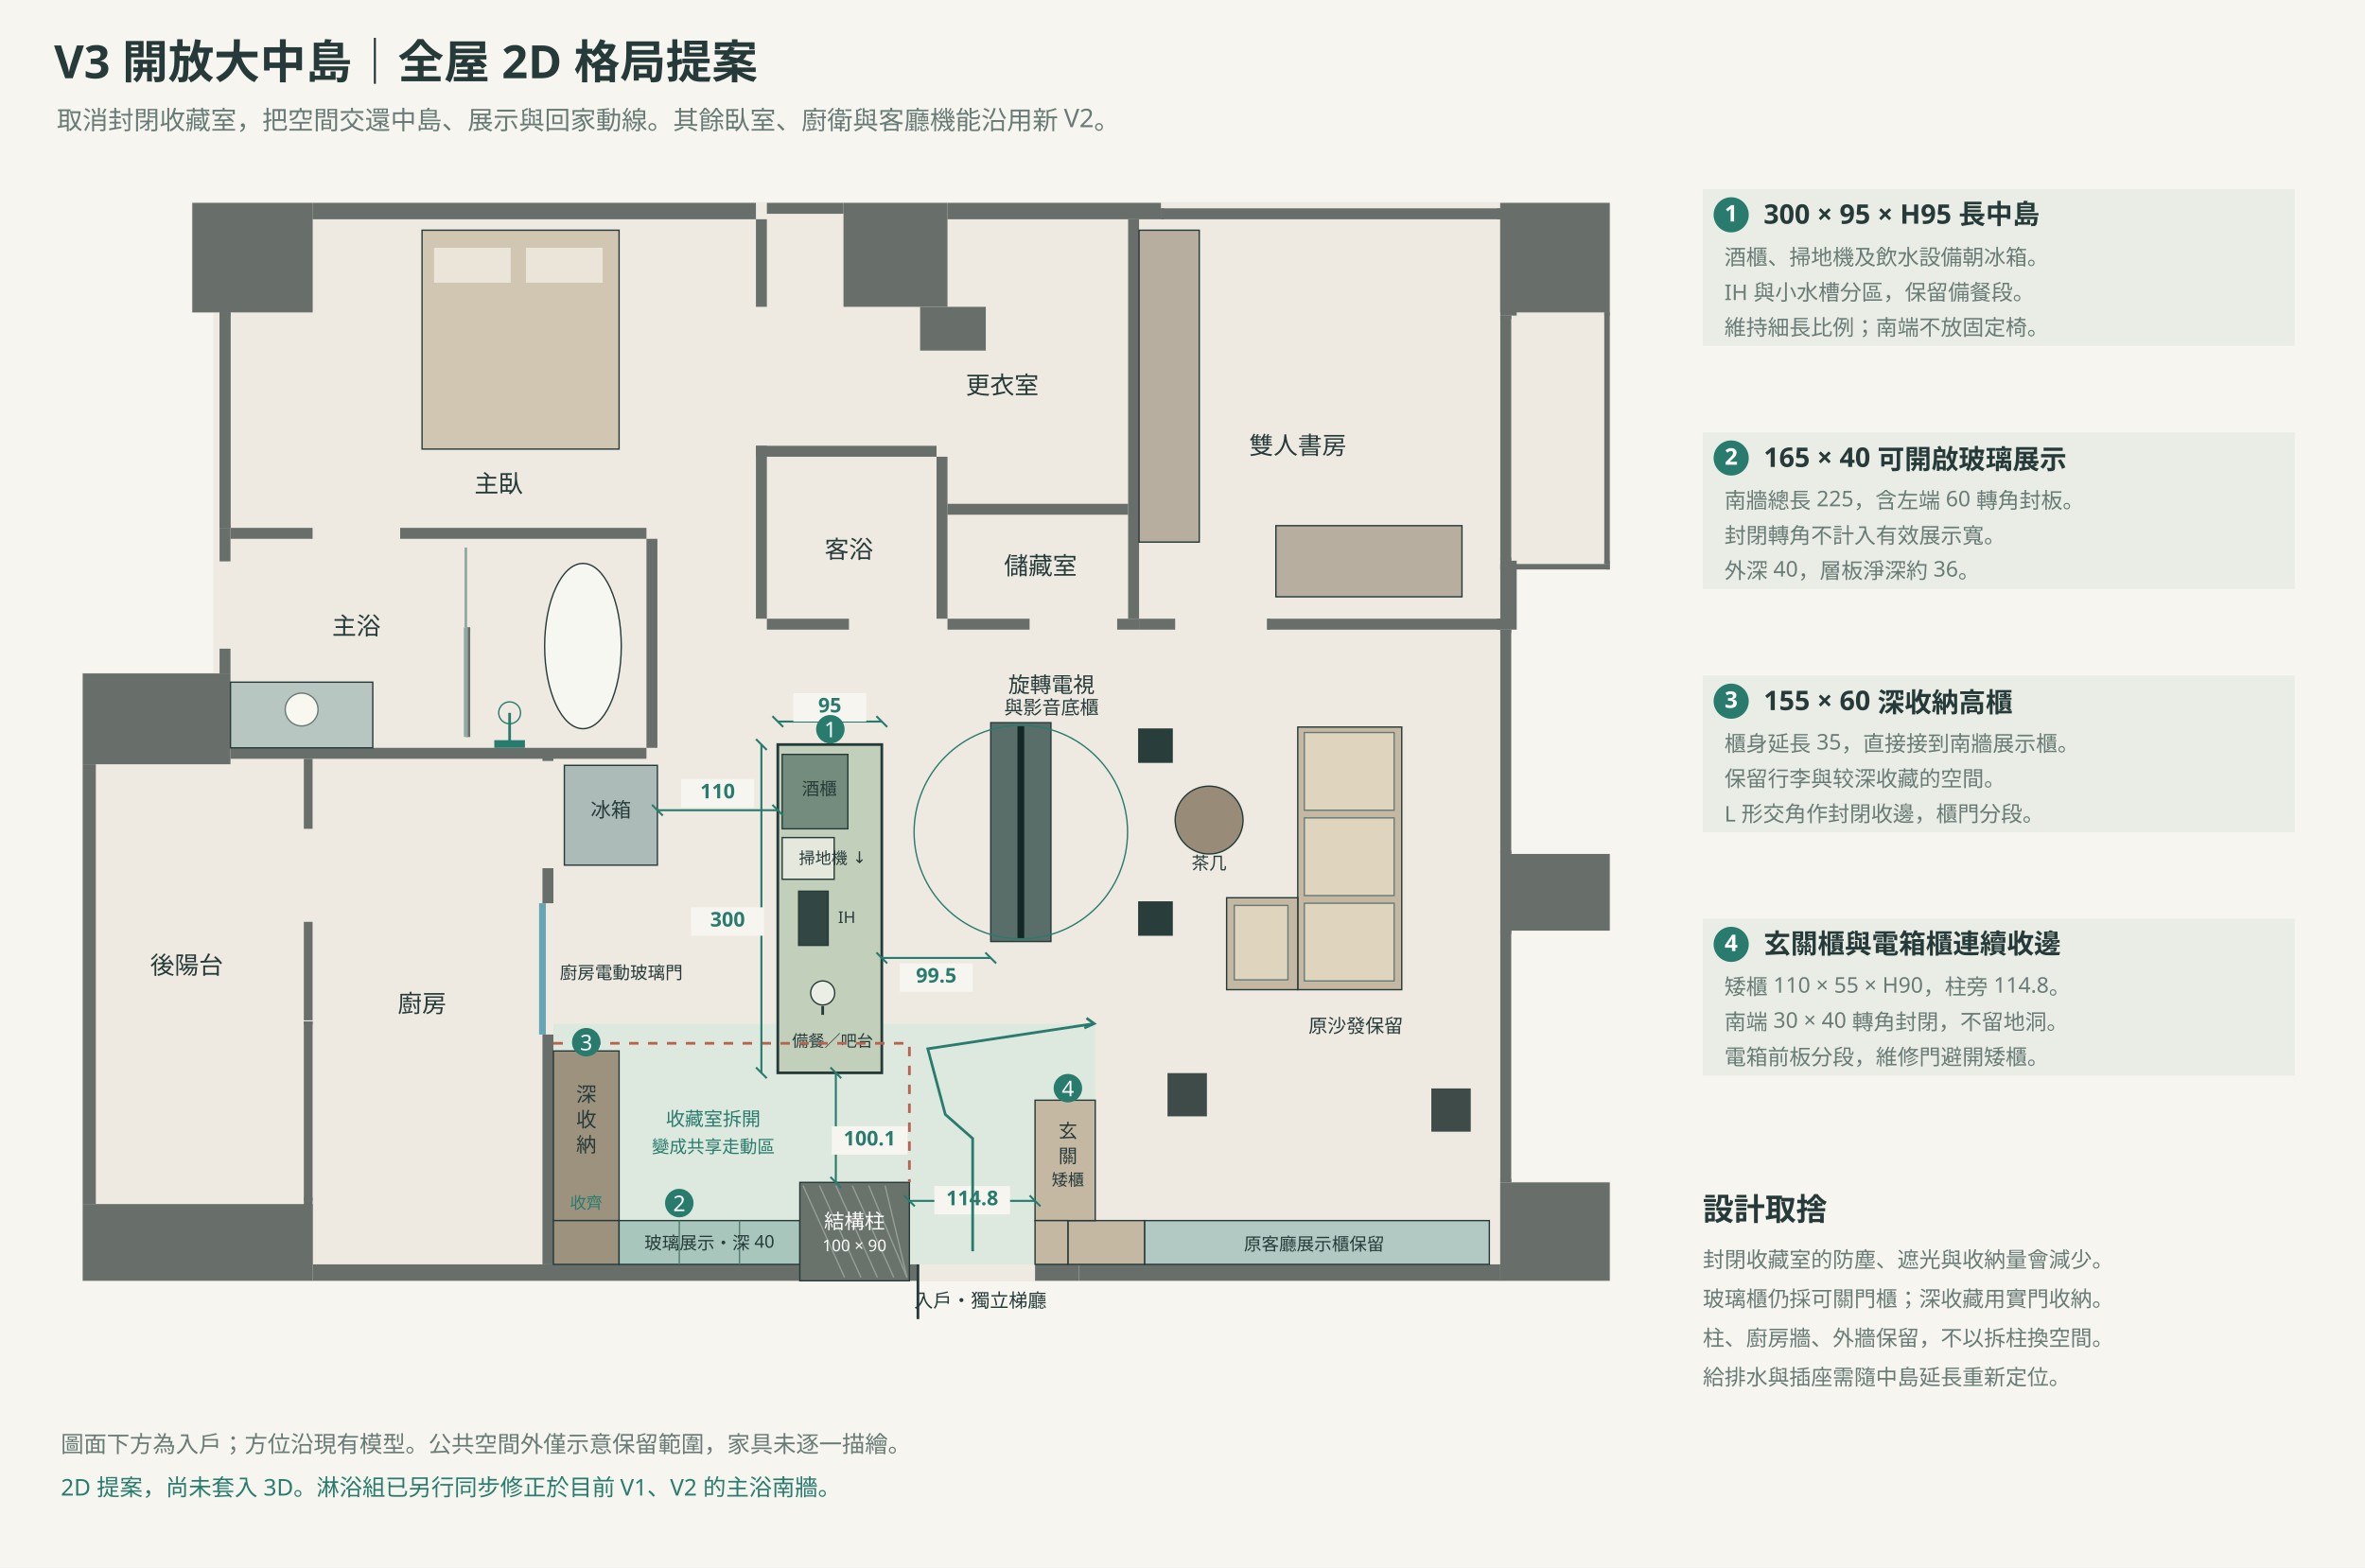
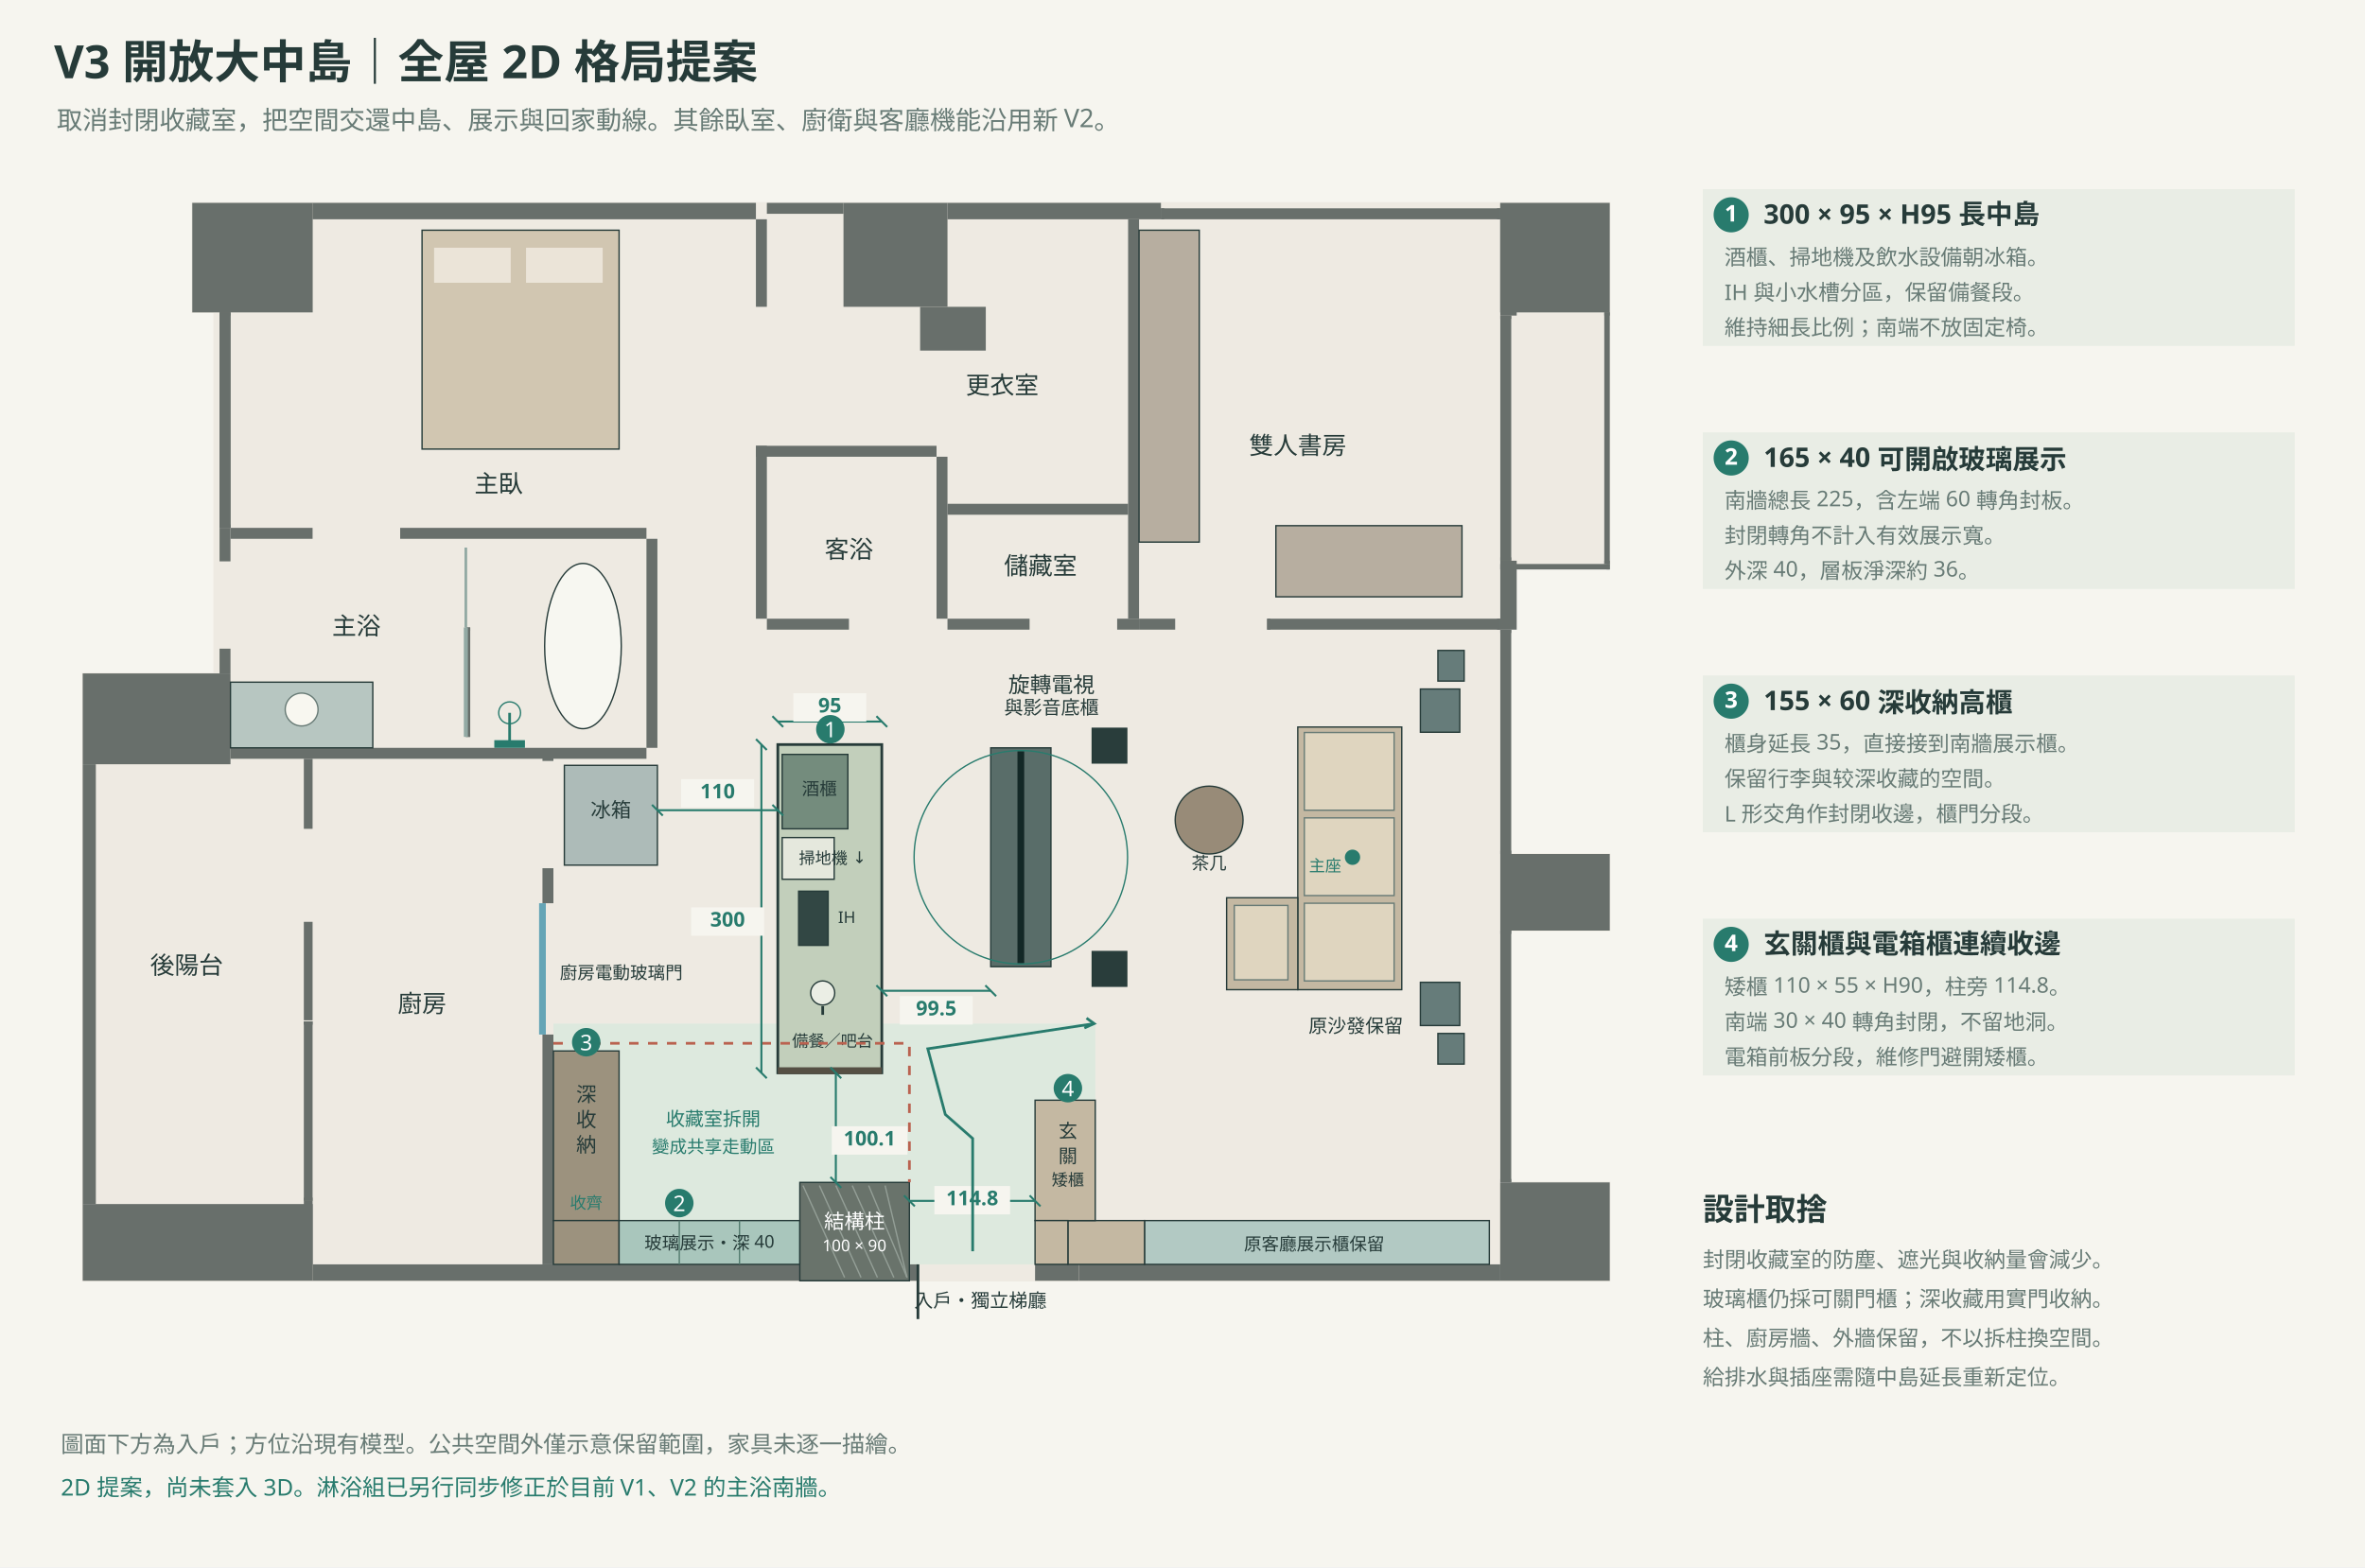
<svg xmlns="http://www.w3.org/2000/svg" width="1750" height="1160" viewBox="0 0 1750 1160" font-family="Microsoft JhengHei, sans-serif">
  <rect width="100%" height="100%" fill="#f6f5ef" />
  <text x="40.00" y="57.92" font-size="34" fill="#263b39" text-anchor="start" font-weight="700">V3 開放大中島｜全屋 2D 格局提案</text>
  <text x="42.00" y="95.72" font-size="19" fill="#687b76" text-anchor="start" font-weight="400">取消封閉收藏室，把空間交還中島、展示與回家動線。其餘臥室、廚衛與客廳機能沿用新 V2。</text>
  <polyline points="142.20,150.15 1191.15,150.15 1191.15,417.45 1110.15,417.45 1110.15,632.10 1191.15,632.10 1191.15,688.80 1110.15,688.80 1110.15,875.10 1191.15,875.10 1191.15,948.00 591.75,948.00 61.20,948.00 61.20,498.45 158.40,498.45 158.40,231.15 142.20,231.15 142.20,150.15" fill="none" stroke="#eeeae2" stroke-width="1" />
  <polygon points="142.20,150.15 1191.15,150.15 1191.15,417.45 1110.15,417.45 1110.15,632.10 1191.15,632.10 1191.15,688.80 1110.15,688.80 1110.15,875.10 1191.15,875.10 1191.15,948.00 591.75,948.00 61.20,948.00 61.20,498.45 158.40,498.45 158.40,231.15 142.20,231.15" fill="#eeeae2" />
  <rect x="409.50" y="757.65" width="400.95" height="178.20" fill="#dde9de" stroke="none" stroke-width="1" />
  <rect x="624.15" y="150.15" width="76.95" height="76.95" fill="#686f6b" stroke="none" stroke-width="1" />
  <rect x="142.28" y="150.15" width="89.10" height="81.08" fill="#686f6b" stroke="none" stroke-width="1" />
  <rect x="1110.07" y="150.15" width="81.08" height="81.08" fill="#686f6b" stroke="none" stroke-width="1" />
  <rect x="61.20" y="891.22" width="170.18" height="56.78" fill="#686f6b" stroke="none" stroke-width="1" />
  <rect x="1110.07" y="875.18" width="81.08" height="72.82" fill="#686f6b" stroke="none" stroke-width="1" />
  <rect x="591.83" y="875.18" width="81.08" height="72.82" fill="#686f6b" stroke="none" stroke-width="1" />
  <rect x="231.30" y="150.15" width="328.05" height="12.15" fill="#686f6b" stroke="none" stroke-width="1" />
  <rect x="859.05" y="154.20" width="251.10" height="8.10" fill="#686f6b" stroke="none" stroke-width="1" />
  <rect x="859.05" y="154.20" width="2.43" height="8.10" fill="#686f6b" stroke="none" stroke-width="1" />
  <rect x="1107.72" y="154.20" width="2.43" height="8.10" fill="#686f6b" stroke="none" stroke-width="1" />
  <rect x="861.48" y="157.03" width="246.24" height="2.43" fill="#686f6b" stroke="none" stroke-width="1" />
  <rect x="701.10" y="150.15" width="157.95" height="12.15" fill="#686f6b" stroke="none" stroke-width="1" />
  <rect x="559.35" y="162.30" width="8.10" height="64.80" fill="#686f6b" stroke="none" stroke-width="1" />
  <rect x="567.45" y="150.15" width="56.70" height="8.10" fill="#686f6b" stroke="none" stroke-width="1" />
  <rect x="559.35" y="329.97" width="8.10" height="127.98" fill="#686f6b" stroke="none" stroke-width="1" />
  <rect x="162.45" y="231.15" width="8.10" height="159.57" fill="#686f6b" stroke="none" stroke-width="1" />
  <rect x="162.45" y="231.15" width="8.10" height="159.57" fill="#686f6b" stroke="none" stroke-width="1" />
  <rect x="162.45" y="231.15" width="8.10" height="2.43" fill="#686f6b" stroke="none" stroke-width="1" />
  <rect x="162.45" y="388.29" width="8.10" height="2.43" fill="#686f6b" stroke="none" stroke-width="1" />
  <rect x="165.29" y="233.58" width="2.43" height="154.71" fill="#686f6b" stroke="none" stroke-width="1" />
  <rect x="162.45" y="390.72" width="8.10" height="24.79" fill="#686f6b" stroke="none" stroke-width="1" />
  <rect x="162.45" y="480.14" width="8.10" height="18.31" fill="#686f6b" stroke="none" stroke-width="1" />
  <rect x="61.20" y="498.45" width="109.35" height="67.23" fill="#686f6b" stroke="none" stroke-width="1" />
  <rect x="61.20" y="565.68" width="9.72" height="325.62" fill="#686f6b" stroke="none" stroke-width="1" />
  <rect x="231.30" y="935.85" width="360.45" height="12.15" fill="#686f6b" stroke="none" stroke-width="1" />
  <rect x="798.30" y="935.85" width="311.85" height="12.15" fill="#686f6b" stroke="none" stroke-width="1" />
  <rect x="672.75" y="935.85" width="6.48" height="12.15" fill="#686f6b" stroke="none" stroke-width="1" />
  <rect x="765.90" y="935.85" width="32.40" height="12.15" fill="#686f6b" stroke="none" stroke-width="1" />
  <rect x="1110.15" y="162.30" width="12.15" height="71.28" fill="#686f6b" stroke="none" stroke-width="1" />
  <rect x="1110.15" y="233.58" width="8.10" height="181.44" fill="#686f6b" stroke="none" stroke-width="1" />
  <rect x="1110.15" y="233.58" width="8.10" height="2.43" fill="#686f6b" stroke="none" stroke-width="1" />
  <rect x="1110.15" y="412.59" width="8.10" height="2.43" fill="#686f6b" stroke="none" stroke-width="1" />
  <rect x="1112.99" y="236.01" width="2.43" height="176.58" fill="#686f6b" stroke="none" stroke-width="1" />
  <rect x="1110.15" y="415.02" width="12.15" height="51.03" fill="#686f6b" stroke="none" stroke-width="1" />
  <rect x="1110.15" y="466.05" width="8.10" height="166.05" fill="#686f6b" stroke="none" stroke-width="1" />
  <rect x="1110.15" y="466.05" width="8.10" height="2.43" fill="#686f6b" stroke="none" stroke-width="1" />
  <rect x="1110.15" y="629.67" width="8.10" height="2.43" fill="#686f6b" stroke="none" stroke-width="1" />
  <rect x="1112.99" y="468.48" width="2.43" height="161.19" fill="#686f6b" stroke="none" stroke-width="1" />
  <rect x="1110.15" y="632.10" width="81.00" height="56.70" fill="#686f6b" stroke="none" stroke-width="1" />
  <rect x="1110.15" y="688.80" width="8.10" height="186.30" fill="#686f6b" stroke="none" stroke-width="1" />
  <rect x="1110.15" y="688.80" width="8.10" height="2.43" fill="#686f6b" stroke="none" stroke-width="1" />
  <rect x="1110.15" y="872.67" width="8.10" height="2.43" fill="#686f6b" stroke="none" stroke-width="1" />
  <rect x="1112.99" y="691.23" width="2.43" height="181.44" fill="#686f6b" stroke="none" stroke-width="1" />
  <rect x="1187.10" y="231.15" width="4.05" height="186.30" fill="#686f6b" stroke="none" stroke-width="1" />
  <rect x="1187.10" y="231.15" width="4.05" height="2.43" fill="#686f6b" stroke="none" stroke-width="1" />
  <rect x="1187.10" y="415.02" width="4.05" height="2.43" fill="#686f6b" stroke="none" stroke-width="1" />
  <rect x="1188.52" y="233.58" width="1.22" height="181.44" fill="#686f6b" stroke="none" stroke-width="1" />
  <rect x="1110.15" y="417.45" width="81.00" height="4.05" fill="#686f6b" stroke="none" stroke-width="1" />
  <rect x="1110.15" y="417.45" width="2.43" height="4.05" fill="#686f6b" stroke="none" stroke-width="1" />
  <rect x="1188.72" y="417.45" width="2.43" height="4.05" fill="#686f6b" stroke="none" stroke-width="1" />
  <rect x="1112.58" y="418.87" width="76.14" height="1.22" fill="#686f6b" stroke="none" stroke-width="1" />
  <rect x="296.10" y="390.72" width="182.25" height="8.10" fill="#686f6b" stroke="none" stroke-width="1" />
  <rect x="170.55" y="390.72" width="60.75" height="8.10" fill="#686f6b" stroke="none" stroke-width="1" />
  <rect x="478.35" y="398.82" width="8.10" height="154.71" fill="#686f6b" stroke="none" stroke-width="1" />
  <rect x="170.55" y="553.53" width="307.80" height="8.10" fill="#686f6b" stroke="none" stroke-width="1" />
  <rect x="559.35" y="329.97" width="133.65" height="8.10" fill="#686f6b" stroke="none" stroke-width="1" />
  <rect x="693.00" y="338.07" width="8.10" height="119.88" fill="#686f6b" stroke="none" stroke-width="1" />
  <rect x="567.45" y="457.95" width="60.75" height="8.10" fill="#686f6b" stroke="none" stroke-width="1" />
  <rect x="701.10" y="372.90" width="133.65" height="8.10" fill="#686f6b" stroke="none" stroke-width="1" />
  <rect x="834.75" y="162.30" width="8.10" height="295.65" fill="#686f6b" stroke="none" stroke-width="1" />
  <rect x="701.10" y="457.95" width="60.75" height="8.10" fill="#686f6b" stroke="none" stroke-width="1" />
  <rect x="826.65" y="457.95" width="16.20" height="8.10" fill="#686f6b" stroke="none" stroke-width="1" />
  <rect x="842.85" y="457.95" width="26.73" height="8.10" fill="#686f6b" stroke="none" stroke-width="1" />
  <rect x="937.62" y="457.95" width="172.53" height="8.10" fill="#686f6b" stroke="none" stroke-width="1" />
  <rect x="937.62" y="457.95" width="2.43" height="8.10" fill="#686f6b" stroke="none" stroke-width="1" />
  <rect x="1107.72" y="457.95" width="2.43" height="8.10" fill="#686f6b" stroke="none" stroke-width="1" />
  <rect x="940.05" y="460.79" width="167.67" height="2.43" fill="#686f6b" stroke="none" stroke-width="1" />
  <rect x="401.40" y="560.82" width="8.10" height="2.43" fill="#686f6b" stroke="none" stroke-width="1" />
  <rect x="401.40" y="642.63" width="8.10" height="25.92" fill="#686f6b" stroke="none" stroke-width="1" />
  <rect x="401.40" y="765.75" width="8.10" height="170.10" fill="#686f6b" stroke="none" stroke-width="1" />
  <rect x="224.82" y="561.63" width="6.48" height="51.84" fill="#686f6b" stroke="none" stroke-width="1" />
  <rect x="224.82" y="682.32" width="6.48" height="72.90" fill="#686f6b" stroke="none" stroke-width="1" />
  <rect x="224.82" y="756.03" width="6.48" height="132.84" fill="#686f6b" stroke="none" stroke-width="1" />
  <rect x="224.82" y="756.03" width="6.48" height="2.43" fill="#686f6b" stroke="none" stroke-width="1" />
  <rect x="224.82" y="886.44" width="6.48" height="2.43" fill="#686f6b" stroke="none" stroke-width="1" />
  <rect x="227.09" y="758.46" width="1.94" height="127.98" fill="#686f6b" stroke="none" stroke-width="1" />
  <rect x="224.82" y="888.87" width="6.48" height="46.98" fill="#686f6b" stroke="none" stroke-width="1" />
  <rect x="680.85" y="227.10" width="48.60" height="32.40" fill="#686f6b" stroke="none" stroke-width="1" />
  <rect x="344.70" y="464.43" width="3.24" height="81.00" fill="#686f6b" stroke="none" stroke-width="1" />
  <rect x="344.70" y="464.43" width="3.24" height="2.43" fill="#686f6b" stroke="none" stroke-width="1" />
  <rect x="344.70" y="543.00" width="3.24" height="2.43" fill="#686f6b" stroke="none" stroke-width="1" />
  <rect x="345.83" y="466.86" width="0.97" height="76.14" fill="#686f6b" stroke="none" stroke-width="1" />
  <rect x="417.60" y="566.49" width="68.85" height="73.87" fill="#adbbb8" stroke="#263b39" stroke-width="1" />
  <text x="452.03" y="604.80" font-size="15" fill="#263b39" text-anchor="middle" font-weight="400">冰箱</text>
  <rect x="960.30" y="538.14" width="76.95" height="194.40" fill="#c4b8a2" stroke="#263b39" stroke-width="1" />
  <rect x="907.65" y="664.50" width="52.65" height="68.04" fill="#c4b8a2" stroke="#263b39" stroke-width="1" />
  <rect x="965.16" y="542.19" width="66.42" height="57.51" fill="#dfd5bf" stroke="#687b76" stroke-width="1" />
  <rect x="965.16" y="605.37" width="66.42" height="57.51" fill="#dfd5bf" stroke="#687b76" stroke-width="1" />
  <rect x="965.16" y="668.55" width="66.42" height="57.51" fill="#dfd5bf" stroke="#687b76" stroke-width="1" />
  <rect x="913.32" y="670.17" width="39.69" height="55.08" fill="#dfd5bf" stroke="#687b76" stroke-width="1" />
  <text x="1003.23" y="764.30" font-size="14" fill="#263b39" text-anchor="middle" font-weight="400">原沙發保留</text>
-   <rect x="733.10" y="534.90" width="44.55" height="162.00" fill="#596d69" stroke="#263b39" stroke-width="1" />
-   <polyline points="755.37,537.33 755.37,694.47" fill="none" stroke="#132826" stroke-width="5" />
+   <rect x="733.10" y="553.53" width="44.55" height="162.00" fill="#596d69" stroke="#263b39" stroke-width="1" />
+   <polyline points="755.37,555.96 755.37,713.10" fill="none" stroke="#132826" stroke-width="5" />
  <text x="778.05" y="512.53" font-size="16" fill="#263b39" text-anchor="middle" font-weight="400">旋轉電視</text>
  <text x="778.05" y="528.59" font-size="14" fill="#263b39" text-anchor="middle" font-weight="400">與影音底櫃</text>
-   <circle cx="755.37" cy="615.90" r="78.98" fill="none" stroke="#287b6d" stroke-width="1" />
-   <rect x="842.16" y="539.15" width="25.68" height="25.52" fill="#293d3b" stroke="none" stroke-width="1" />
-   <rect x="842.16" y="667.13" width="25.68" height="25.52" fill="#293d3b" stroke="none" stroke-width="1" />
+   <circle cx="755.37" cy="634.53" r="78.98" fill="none" stroke="#287b6d" stroke-width="1" />
+   <rect x="808.22" y="704.31" width="25.52" height="25.68" fill="#293d3b" stroke="#263b39" stroke-width="1" />
+   <rect x="808.22" y="539.07" width="25.52" height="25.68" fill="#293d3b" stroke="#263b39" stroke-width="1" />
+   <rect x="1051.02" y="509.99" width="29.16" height="32.00" fill="#667c7a" stroke="#263b39" stroke-width="1" />
+   <rect x="1051.02" y="727.07" width="29.16" height="32.00" fill="#667c7a" stroke="#263b39" stroke-width="1" />
+   <rect x="1063.98" y="764.94" width="19.44" height="22.68" fill="#667c7a" stroke="#263b39" stroke-width="1" />
+   <rect x="1063.98" y="481.44" width="19.44" height="22.68" fill="#667c7a" stroke="#263b39" stroke-width="1" />
+   <circle cx="1000.80" cy="634.53" r="5.67" fill="#287b6d" stroke="none" stroke-width="1" />
+   <text x="980.55" y="645.09" font-size="12" fill="#287b6d" text-anchor="middle" font-weight="400">主座</text>
  <circle cx="894.69" cy="606.99" r="25.11" fill="#988b78" stroke="#263b39" stroke-width="1" />
  <text x="894.69" y="643.54" font-size="13" fill="#263b39" text-anchor="middle" font-weight="400">茶几</text>
-   <rect x="863.91" y="794.30" width="29.16" height="32.00" fill="#3f4b48" stroke="none" stroke-width="1" />
-   <rect x="1059.12" y="805.64" width="29.16" height="32.00" fill="#3f4b48" stroke="none" stroke-width="1" />
  <rect x="846.90" y="903.45" width="255.15" height="32.40" fill="#b2c9c3" stroke="#263b39" stroke-width="1" />
  <text x="972.45" y="925.42" font-size="13" fill="#263b39" text-anchor="middle" font-weight="400">原客廳展示櫃保留</text>
  <rect x="790.20" y="903.45" width="56.70" height="32.40" fill="#c4b8a2" stroke="#263b39" stroke-width="1" />
  <polyline points="401.40,668.55 401.40,765.75" fill="none" stroke="#65a5b6" stroke-width="5" />
  <text x="459.72" y="724.54" font-size="13" fill="#263b39" text-anchor="middle" font-weight="400">廚房電動玻璃門</text>
  <rect x="312.30" y="170.40" width="145.80" height="162.00" fill="#d1c6b1" stroke="#263b39" stroke-width="1" />
  <rect x="321.21" y="183.36" width="56.70" height="25.92" fill="#ebe4d8" stroke="none" stroke-width="1" />
  <rect x="389.25" y="183.36" width="56.70" height="25.92" fill="#ebe4d8" stroke="none" stroke-width="1" />
  <rect x="842.85" y="170.40" width="44.55" height="230.85" fill="#b7aea0" stroke="#263b39" stroke-width="1" />
  <rect x="944.10" y="389.10" width="137.70" height="52.65" fill="#b7aea0" stroke="#263b39" stroke-width="1" />
  <rect x="170.55" y="504.93" width="105.30" height="48.60" fill="#b7c6c1" stroke="#263b39" stroke-width="1" />
  <circle cx="223.20" cy="525.18" r="12.15" fill="#f8f7f0" stroke="#687b76" stroke-width="1" />
  <ellipse cx="431.37" cy="478.2" rx="28.35" ry="61.155" fill="#f7f7f1" stroke="#263b39" />
  <rect x="365.76" y="547.86" width="22.68" height="5.67" fill="#287b6d" stroke="none" stroke-width="1" />
  <polyline points="377.10,548.67 377.10,527.61" fill="none" stroke="#287b6d" stroke-width="2" />
  <circle cx="377.10" cy="527.61" r="8.10" fill="none" stroke="#287b6d" stroke-width="1" />
  <polyline points="344.70,405.30 344.70,464.43" fill="none" stroke="#93aaa4" stroke-width="2" />
  <polyline points="344.70,464.43 344.70,545.43" fill="none" stroke="#93aaa4" stroke-width="3" />
  <text x="369.00" y="364.44" font-size="18" fill="#263b39" text-anchor="middle" font-weight="400">主臥</text>
  <text x="741.60" y="291.54" font-size="18" fill="#263b39" text-anchor="middle" font-weight="400">更衣室</text>
  <text x="960.30" y="336.09" font-size="18" fill="#263b39" text-anchor="middle" font-weight="400">雙人書房</text>
  <text x="628.20" y="413.04" font-size="18" fill="#263b39" text-anchor="middle" font-weight="400">客浴</text>
  <text x="769.95" y="425.19" font-size="18" fill="#263b39" text-anchor="middle" font-weight="400">儲藏室</text>
  <text x="263.70" y="469.74" font-size="18" fill="#263b39" text-anchor="middle" font-weight="400">主浴</text>
  <text x="312.30" y="749.19" font-size="18" fill="#263b39" text-anchor="middle" font-weight="400">廚房</text>
  <text x="138.15" y="720.84" font-size="18" fill="#263b39" text-anchor="middle" font-weight="400">後陽台</text>
  <rect x="591.83" y="875.18" width="81.08" height="72.82" fill="#69736b" stroke="#263b39" stroke-width="1" />
  <polyline points="594.18,877.53 624.96,945.57" fill="none" stroke="#939e96" stroke-width="1" />
  <polyline points="606.33,877.53 637.11,945.57" fill="none" stroke="#939e96" stroke-width="1" />
  <polyline points="618.48,877.53 649.26,945.57" fill="none" stroke="#939e96" stroke-width="1" />
  <polyline points="630.63,877.53 661.41,945.57" fill="none" stroke="#939e96" stroke-width="1" />
  <polyline points="642.78,877.53 671.13,945.57" fill="none" stroke="#939e96" stroke-width="1" />
  <polyline points="654.93,877.53 671.13,945.57" fill="none" stroke="#939e96" stroke-width="1" />
  <text x="632.25" y="909.36" font-size="15" fill="#ffffff" text-anchor="middle" font-weight="400">結構柱</text>
  <text x="632.25" y="926.16" font-size="12" fill="#ffffff" text-anchor="middle" font-weight="400">100 × 90</text>
  <rect x="575.55" y="551.10" width="76.95" height="243.00" fill="#c2cfbb" stroke="#263b39" stroke-width="2" />
+   <polyline points="575.55,792.48 652.50,792.48" fill="none" stroke="#565044" stroke-width="5" />
  <rect x="578.79" y="558.39" width="48.60" height="55.08" fill="#748c7d" stroke="#263b39" stroke-width="1" />
  <text x="606.33" y="588.46" font-size="13" fill="#263b39" text-anchor="middle" font-weight="400">酒櫃</text>
  <rect x="578.79" y="619.95" width="38.48" height="30.86" fill="#e5e8dd" stroke="#263b39" stroke-width="1" />
  <text x="616.05" y="639.42" font-size="12" fill="#263b39" text-anchor="middle" font-weight="400">掃地機 ↓</text>
  <rect x="590.94" y="659.64" width="21.87" height="40.10" fill="#324744" stroke="#263b39" stroke-width="1" />
  <text x="626.58" y="683.16" font-size="12" fill="#263b39" text-anchor="middle" font-weight="400">IH</text>
  <circle cx="608.76" cy="734.97" r="8.91" fill="#ebeee5" stroke="#263b39" stroke-width="1" />
  <polyline points="608.76,744.69 608.76,751.17" fill="none" stroke="#263b39" stroke-width="2" />
  <text x="616.05" y="774.69" font-size="12" fill="#263b39" text-anchor="middle" font-weight="400">備餐／吧台</text>
  <rect x="409.50" y="777.90" width="48.60" height="125.55" fill="#9c927e" stroke="#263b39" stroke-width="1" />
  <text x="433.80" y="894.57" font-size="12" fill="#287b6d" text-anchor="middle" font-weight="400">收齊</text>
  <text x="433.80" y="815.40" font-size="15" fill="#263b39" text-anchor="middle" font-weight="400">深</text>
  <text x="433.80" y="834.03" font-size="15" fill="#263b39" text-anchor="middle" font-weight="400">收</text>
  <text x="433.80" y="852.66" font-size="15" fill="#263b39" text-anchor="middle" font-weight="400">納</text>
  <rect x="409.50" y="903.45" width="48.60" height="32.40" fill="#9c927e" stroke="#263b39" stroke-width="1" />
  <rect x="458.10" y="903.45" width="133.65" height="32.40" fill="#a9c6bc" stroke="#263b39" stroke-width="1" />
  <polyline points="502.65,903.45 502.65,935.85" fill="none" stroke="#547c70" stroke-width="1" />
  <polyline points="547.20,903.45 547.20,935.85" fill="none" stroke="#547c70" stroke-width="1" />
  <text x="524.92" y="924.61" font-size="13" fill="#263b39" text-anchor="middle" font-weight="400">玻璃展示・深 40</text>
  <rect x="765.90" y="814.35" width="44.55" height="89.10" fill="#c4b8a2" stroke="#263b39" stroke-width="1" />
  <rect x="765.90" y="903.45" width="24.30" height="32.40" fill="#c4b8a2" stroke="#263b39" stroke-width="1" />
  <text x="790.20" y="842.06" font-size="14" fill="#263b39" text-anchor="middle" font-weight="400">玄</text>
  <text x="790.20" y="860.69" font-size="14" fill="#263b39" text-anchor="middle" font-weight="400">關</text>
  <text x="790.20" y="877.56" font-size="12" fill="#263b39" text-anchor="middle" font-weight="400">矮櫃</text>
  <polyline points="409.50,772.23 672.91,772.23 672.91,875.10" fill="none" stroke="#ba6250" stroke-width="2" stroke-dasharray="7 7" />
  <polyline points="486.45,599.70 575.55,599.70" fill="none" stroke="#287b6d" stroke-width="1.5" />
  <polyline points="482.45,595.70 490.45,603.70" fill="none" stroke="#287b6d" stroke-width="1.5" />
  <polyline points="571.55,595.70 579.55,603.70" fill="none" stroke="#287b6d" stroke-width="1.5" />
  <rect x="504.00" y="576.70" width="54.00" height="21.00" fill="#f6f5ef" stroke="none" stroke-width="1" />
  <text x="531.00" y="590.90" font-size="15" fill="#287b6d" text-anchor="middle" font-weight="700">110</text>
-   <polyline points="652.50,709.05 733.10,709.05" fill="none" stroke="#287b6d" stroke-width="1.5" />
-   <polyline points="648.50,705.05 656.50,713.05" fill="none" stroke="#287b6d" stroke-width="1.5" />
-   <polyline points="729.10,705.05 737.10,713.05" fill="none" stroke="#287b6d" stroke-width="1.5" />
-   <rect x="665.80" y="713.05" width="54.00" height="21.00" fill="#f6f5ef" stroke="none" stroke-width="1" />
-   <text x="692.80" y="727.25" font-size="15" fill="#287b6d" text-anchor="middle" font-weight="700">99.5</text>
+   <polyline points="652.50,733.35 733.10,733.35" fill="none" stroke="#287b6d" stroke-width="1.5" />
+   <polyline points="648.50,729.35 656.50,737.35" fill="none" stroke="#287b6d" stroke-width="1.5" />
+   <polyline points="729.10,729.35 737.10,737.35" fill="none" stroke="#287b6d" stroke-width="1.5" />
+   <rect x="665.80" y="737.35" width="54.00" height="21.00" fill="#f6f5ef" stroke="none" stroke-width="1" />
+   <text x="692.80" y="751.55" font-size="15" fill="#287b6d" text-anchor="middle" font-weight="700">99.5</text>
  <polyline points="575.55,534.09 652.50,534.09" fill="none" stroke="#287b6d" stroke-width="1.5" />
  <polyline points="571.55,530.09 579.55,538.09" fill="none" stroke="#287b6d" stroke-width="1.5" />
  <polyline points="648.50,530.09 656.50,538.09" fill="none" stroke="#287b6d" stroke-width="1.5" />
  <rect x="587.03" y="513.09" width="54.00" height="21.00" fill="#f6f5ef" stroke="none" stroke-width="1" />
  <text x="614.03" y="527.29" font-size="15" fill="#287b6d" text-anchor="middle" font-weight="700">95</text>
  <polyline points="563.40,551.10 563.40,794.10" fill="none" stroke="#287b6d" stroke-width="1.5" />
  <polyline points="559.40,547.10 567.40,555.10" fill="none" stroke="#287b6d" stroke-width="1.5" />
  <polyline points="559.40,790.10 567.40,798.10" fill="none" stroke="#287b6d" stroke-width="1.5" />
  <rect x="511.40" y="671.60" width="54.00" height="21.00" fill="#f6f5ef" stroke="none" stroke-width="1" />
  <text x="538.40" y="685.80" font-size="15" fill="#287b6d" text-anchor="middle" font-weight="700">300</text>
  <polyline points="618.48,794.10 618.48,875.18" fill="none" stroke="#287b6d" stroke-width="1.5" />
  <polyline points="614.48,790.10 622.48,798.10" fill="none" stroke="#287b6d" stroke-width="1.5" />
  <polyline points="614.48,871.18 622.48,879.18" fill="none" stroke="#287b6d" stroke-width="1.5" />
  <rect x="615.48" y="833.64" width="56.00" height="21.00" fill="#f6f5ef" stroke="none" stroke-width="1" />
  <text x="643.48" y="847.84" font-size="15" fill="#287b6d" text-anchor="middle" font-weight="700">100.1</text>
  <polyline points="672.91,888.87 765.90,888.87" fill="none" stroke="#287b6d" stroke-width="1.5" />
  <polyline points="668.91,884.87 676.91,892.87" fill="none" stroke="#287b6d" stroke-width="1.5" />
  <polyline points="761.90,884.87 769.90,892.87" fill="none" stroke="#287b6d" stroke-width="1.5" />
  <rect x="691.41" y="877.87" width="56.00" height="21.00" fill="#f6f5ef" stroke="none" stroke-width="1" />
  <text x="719.41" y="892.07" font-size="15" fill="#287b6d" text-anchor="middle" font-weight="700">114.8</text>
  <polyline points="719.73,926.13 719.73,842.70 699.48,824.88 686.52,776.28 809.64,757.65" fill="none" stroke="#287b6d" stroke-width="2" />
  <polyline points="803.97,753.60 809.64,757.65 802.35,760.89" fill="none" stroke="#287b6d" stroke-width="2" />
  <text x="527.76" y="833.15" font-size="14" fill="#287b6d" text-anchor="middle" font-weight="400">收藏室拆開</text>
  <text x="527.76" y="853.33" font-size="13" fill="#287b6d" text-anchor="middle" font-weight="400">變成共享走動區</text>
  <circle cx="614.43" cy="539.76" r="10.53" fill="#287b6d" stroke="none" stroke-width="1" />
  <text x="614.43" y="545.74" font-size="16" fill="#ffffff" text-anchor="middle" font-weight="400">1</text>
  <circle cx="502.65" cy="890.49" r="10.53" fill="#287b6d" stroke="none" stroke-width="1" />
  <text x="502.65" y="896.47" font-size="16" fill="#ffffff" text-anchor="middle" font-weight="400">2</text>
  <circle cx="433.80" cy="771.42" r="10.53" fill="#287b6d" stroke="none" stroke-width="1" />
  <text x="433.80" y="777.40" font-size="16" fill="#ffffff" text-anchor="middle" font-weight="400">3</text>
  <circle cx="790.20" cy="805.44" r="10.53" fill="#287b6d" stroke="none" stroke-width="1" />
  <text x="790.20" y="811.42" font-size="16" fill="#ffffff" text-anchor="middle" font-weight="400">4</text>
  <polyline points="679.23,935.85 679.23,976.35" fill="none" stroke="#263b39" stroke-width="2" />
  <text x="725.40" y="967.61" font-size="14" fill="#263b39" text-anchor="middle" font-weight="400">入戶・獨立梯廳</text>
  <rect x="1260.00" y="140.00" width="438.00" height="116.00" fill="#e9ede5" stroke="none" stroke-width="1" />
  <circle cx="1281.00" cy="159.00" r="13.00" fill="#287b6d" stroke="none" stroke-width="1" />
  <text x="1281.00" y="163.96" font-size="17" fill="#ffffff" text-anchor="middle" font-weight="700">1</text>
  <text x="1305.00" y="165.60" font-size="20" fill="#263b39" text-anchor="start" font-weight="700">300 × 95 × H95 長中島</text>
  <text x="1276.00" y="196.08" font-size="16" fill="#687b76" text-anchor="start" font-weight="400">酒櫃、掃地機及飲水設備朝冰箱。</text>
  <text x="1276.00" y="222.08" font-size="16" fill="#687b76" text-anchor="start" font-weight="400">IH 與小水槽分區，保留備餐段。</text>
  <text x="1276.00" y="248.08" font-size="16" fill="#687b76" text-anchor="start" font-weight="400">維持細長比例；南端不放固定椅。</text>
  <rect x="1260.00" y="320.00" width="438.00" height="116.00" fill="#e9ede5" stroke="none" stroke-width="1" />
  <circle cx="1281.00" cy="339.00" r="13.00" fill="#287b6d" stroke="none" stroke-width="1" />
  <text x="1281.00" y="343.96" font-size="17" fill="#ffffff" text-anchor="middle" font-weight="700">2</text>
  <text x="1305.00" y="345.60" font-size="20" fill="#263b39" text-anchor="start" font-weight="700">165 × 40 可開啟玻璃展示</text>
  <text x="1276.00" y="376.08" font-size="16" fill="#687b76" text-anchor="start" font-weight="400">南牆總長 225，含左端 60 轉角封板。</text>
  <text x="1276.00" y="402.08" font-size="16" fill="#687b76" text-anchor="start" font-weight="400">封閉轉角不計入有效展示寬。</text>
  <text x="1276.00" y="428.08" font-size="16" fill="#687b76" text-anchor="start" font-weight="400">外深 40，層板淨深約 36。</text>
  <rect x="1260.00" y="500.00" width="438.00" height="116.00" fill="#e9ede5" stroke="none" stroke-width="1" />
  <circle cx="1281.00" cy="519.00" r="13.00" fill="#287b6d" stroke="none" stroke-width="1" />
  <text x="1281.00" y="523.96" font-size="17" fill="#ffffff" text-anchor="middle" font-weight="700">3</text>
  <text x="1305.00" y="525.60" font-size="20" fill="#263b39" text-anchor="start" font-weight="700">155 × 60 深收納高櫃</text>
  <text x="1276.00" y="556.08" font-size="16" fill="#687b76" text-anchor="start" font-weight="400">櫃身延長 35，直接接到南牆展示櫃。</text>
  <text x="1276.00" y="582.08" font-size="16" fill="#687b76" text-anchor="start" font-weight="400">保留行李與较深收藏的空間。</text>
  <text x="1276.00" y="608.08" font-size="16" fill="#687b76" text-anchor="start" font-weight="400">L 形交角作封閉收邊，櫃門分段。</text>
  <rect x="1260.00" y="680.00" width="438.00" height="116.00" fill="#e9ede5" stroke="none" stroke-width="1" />
  <circle cx="1281.00" cy="699.00" r="13.00" fill="#287b6d" stroke="none" stroke-width="1" />
  <text x="1281.00" y="703.96" font-size="17" fill="#ffffff" text-anchor="middle" font-weight="700">4</text>
  <text x="1305.00" y="705.60" font-size="20" fill="#263b39" text-anchor="start" font-weight="700">玄關櫃與電箱櫃連續收邊</text>
  <text x="1276.00" y="736.08" font-size="16" fill="#687b76" text-anchor="start" font-weight="400">矮櫃 110 × 55 × H90，柱旁 114.8。</text>
  <text x="1276.00" y="762.08" font-size="16" fill="#687b76" text-anchor="start" font-weight="400">南端 30 × 40 轉角封閉，不留地洞。</text>
  <text x="1276.00" y="788.08" font-size="16" fill="#687b76" text-anchor="start" font-weight="400">電箱前板分段，維修門避開矮櫃。</text>
  <text x="1260.00" y="903.24" font-size="23" fill="#263b39" text-anchor="start" font-weight="700">設計取捨</text>
  <text x="1260.00" y="938.08" font-size="16" fill="#687b76" text-anchor="start" font-weight="400">封閉收藏室的防塵、遮光與收納量會減少。</text>
  <text x="1260.00" y="967.08" font-size="16" fill="#687b76" text-anchor="start" font-weight="400">玻璃櫃仍採可關門櫃；深收藏用實門收納。</text>
  <text x="1260.00" y="996.08" font-size="16" fill="#687b76" text-anchor="start" font-weight="400">柱、廚房牆、外牆保留，不以拆柱換空間。</text>
  <text x="1260.00" y="1025.08" font-size="16" fill="#687b76" text-anchor="start" font-weight="400">給排水與插座需隨中島延長重新定位。</text>
  <text x="45.00" y="1074.96" font-size="17" fill="#687b76" text-anchor="start" font-weight="400">圖面下方為入戶；方位沿現有模型。公共空間外僅示意保留範圍，家具未逐一描繪。</text>
  <text x="45.00" y="1106.96" font-size="17" fill="#287b6d" text-anchor="start" font-weight="400">2D 提案，尚未套入 3D。淋浴組已另行同步修正於目前 V1、V2 的主浴南牆。</text>
</svg>
